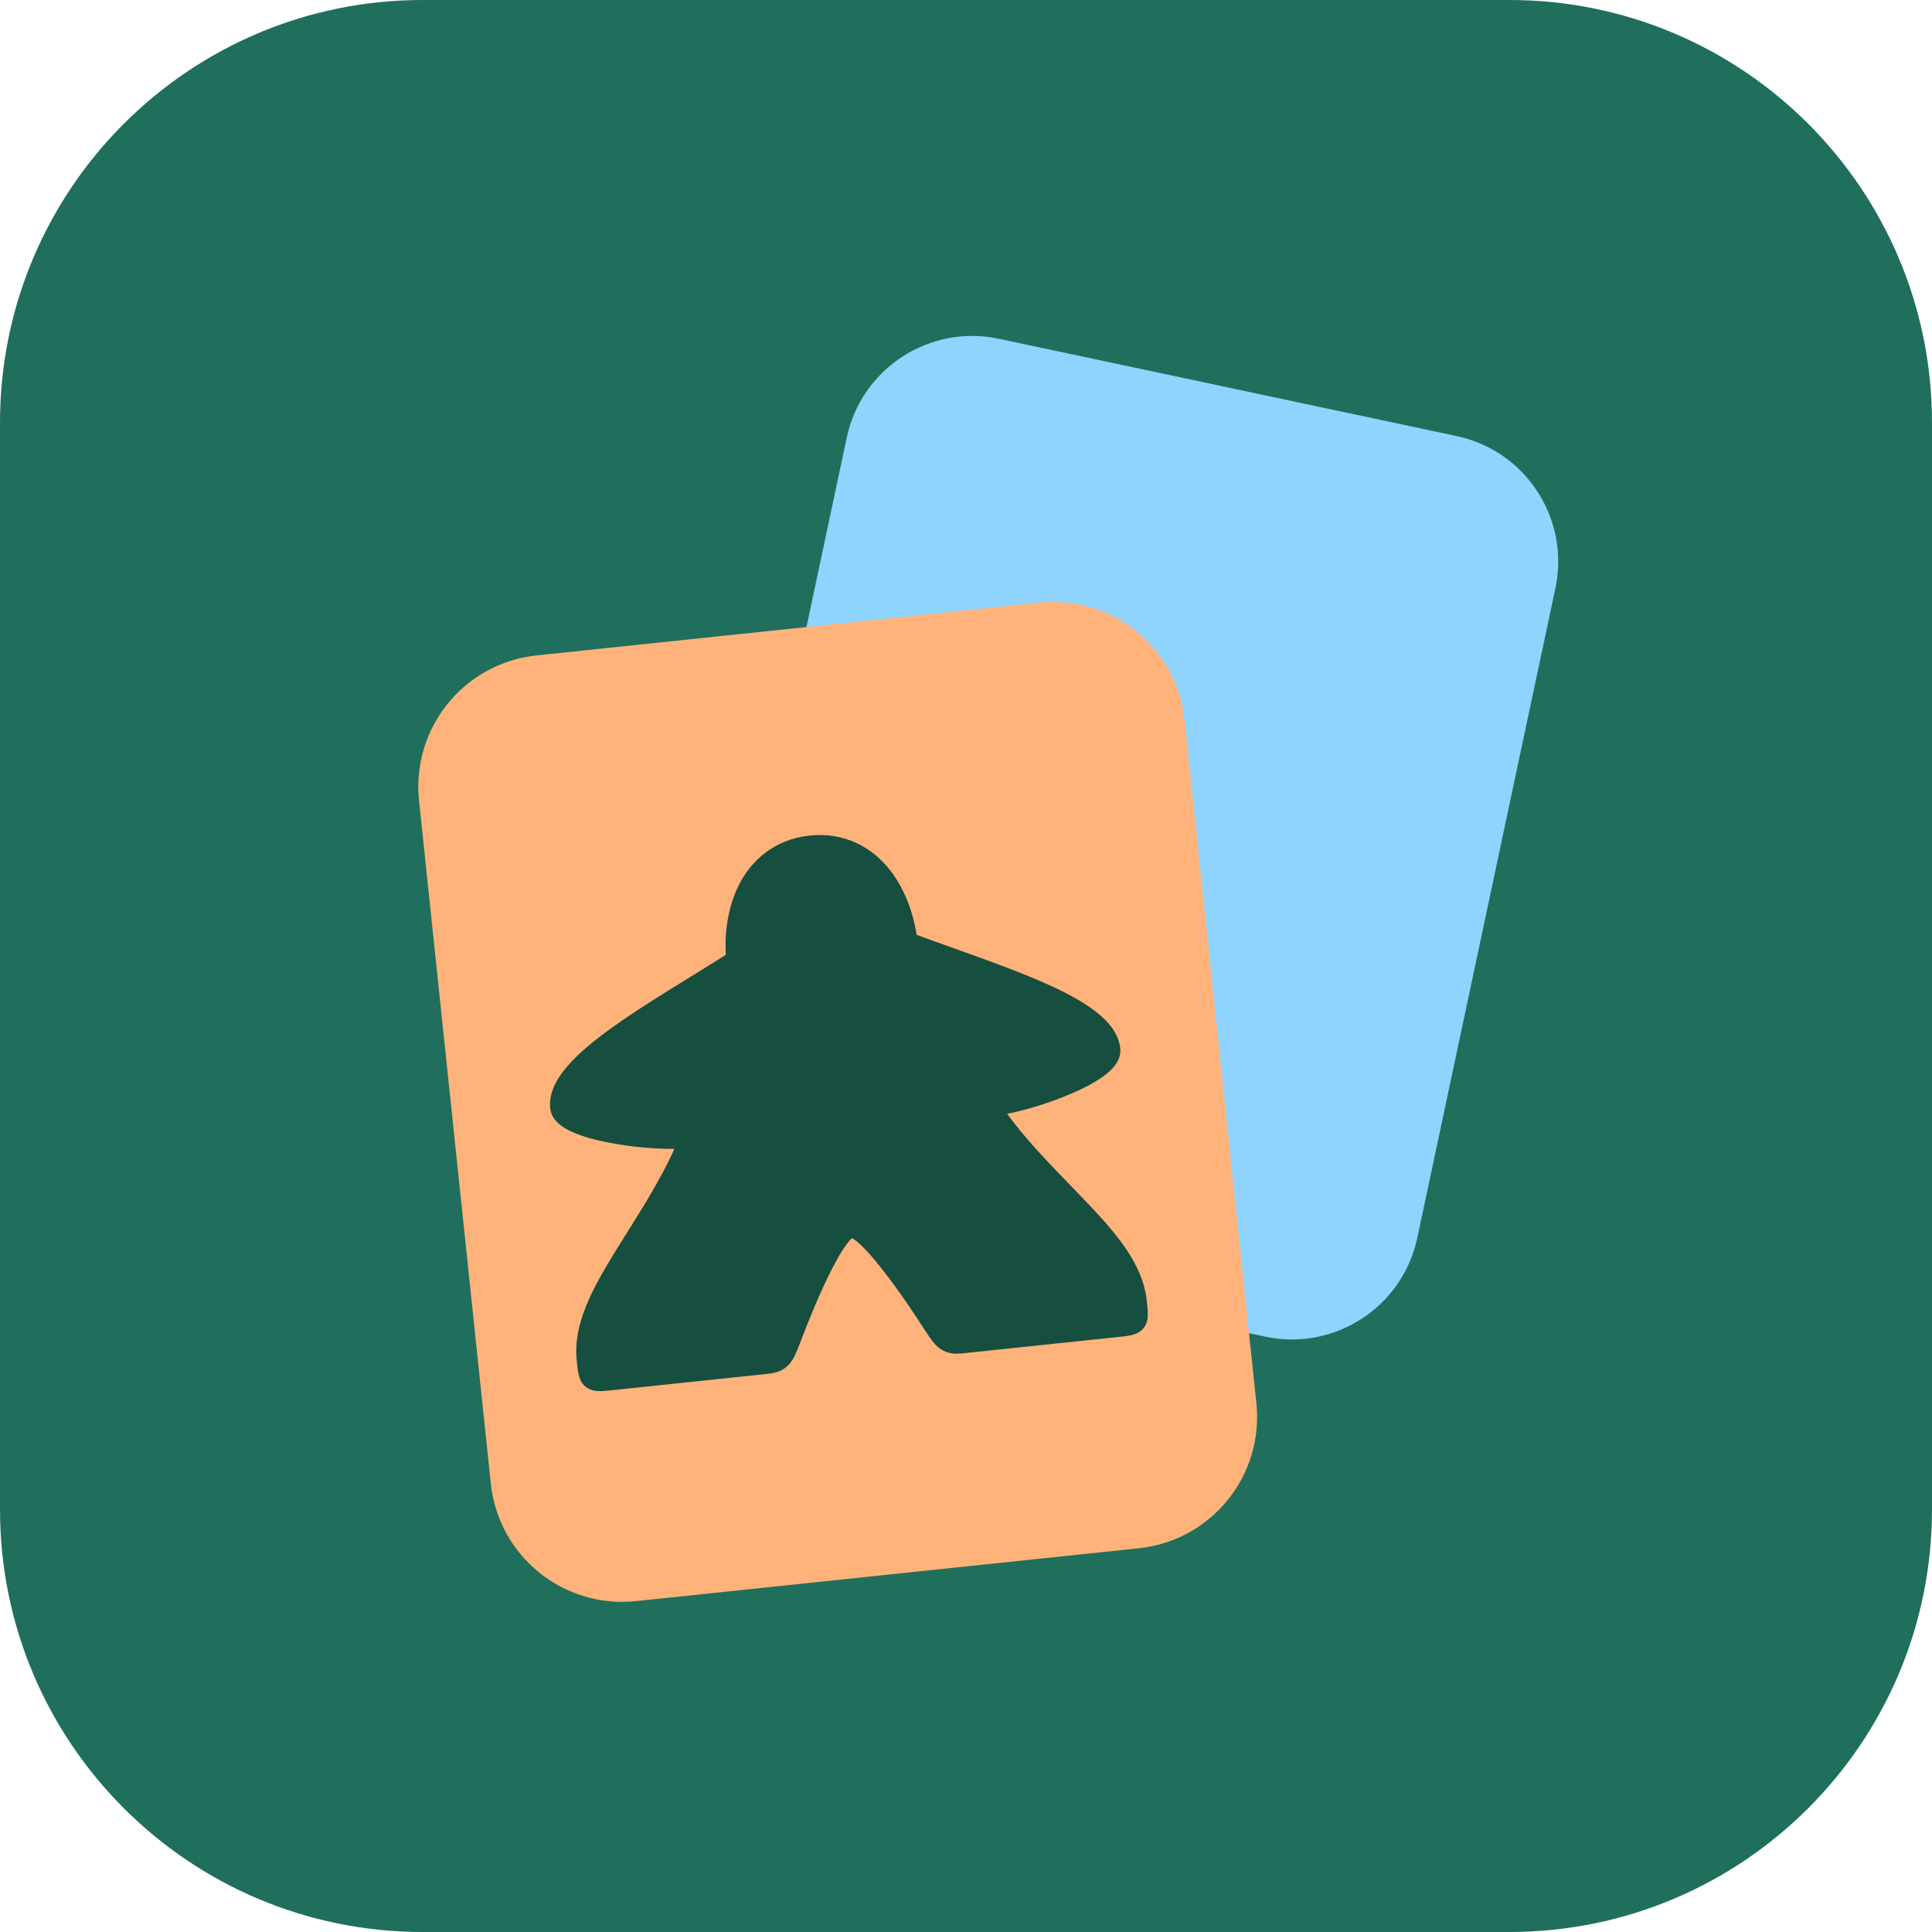
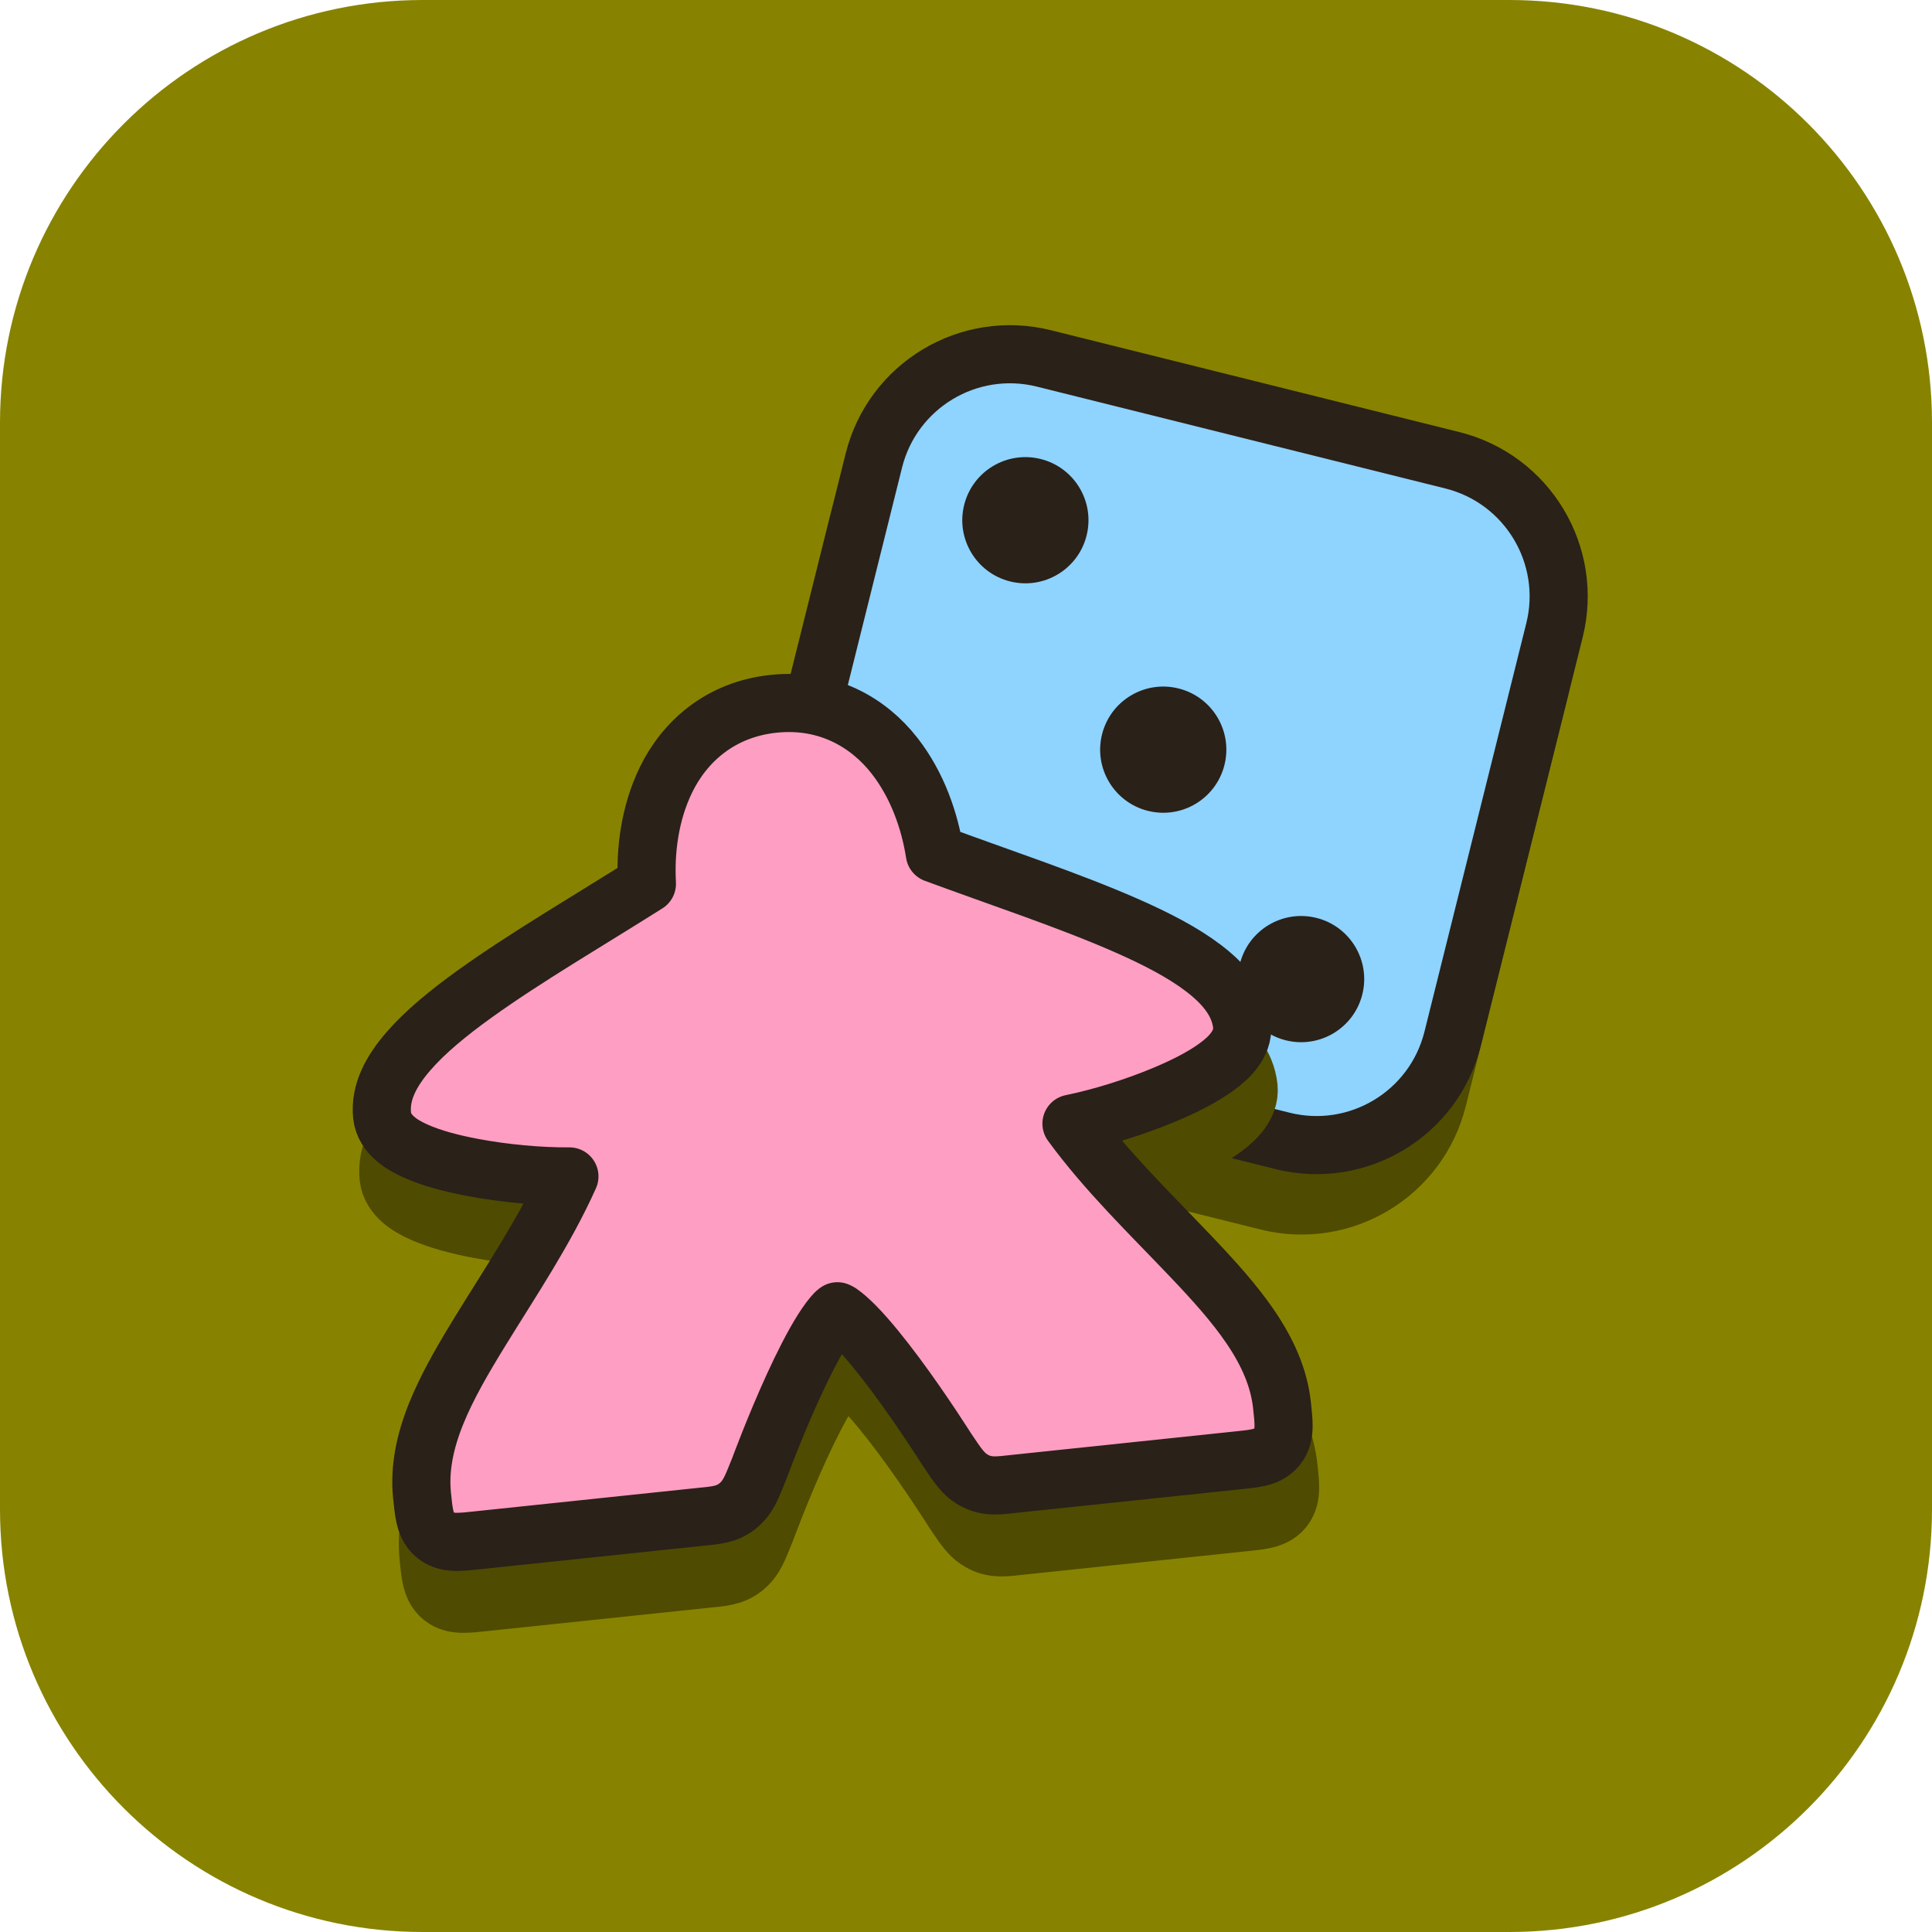
<svg xmlns="http://www.w3.org/2000/svg" viewBox="0 0 512 512">
-   <rect width="512" height="512" rx="112" fill="#1f6f5c" />
+   <rect width="512" height="512" rx="112" fill="#878300" />
  <g transform="translate(0.0 0.0) scale(1.0)">
-     <g transform="translate(300 222) rotate(12)">
-       <rect x="-96" y="-122" width="192" height="244" rx="34" fill="#8fd3ff" />
-     </g>
-     <g transform="translate(222 292) rotate(-6)">
-       <rect x="-102" y="-126" width="204" height="252" rx="35" fill="#ffb27a" />
-       <path transform="translate(0 -2) scale(.35) translate(-256 -252)" d="M256 54.99c-27 0-46.418 14.287-57.633 32.23-10.03 16.047-14.203 34.66-15.017 50.962-30.608 15.135-64.515 30.394-91.815 45.994-14.32 8.183-26.805 16.414-36.203 25.26C45.934 218.28 39 228.24 39 239.99c0 5 2.44 9.075 5.19 12.065 2.754 2.99 6.054 5.312 9.812 7.48 7.515 4.336 16.99 7.95 27.412 11.076 15.483 4.646 32.823 8.1 47.9 9.577-14.996 25.84-34.953 49.574-52.447 72.315C56.65 378.785 39 403.99 39 431.99c0 4-.044 7.123.31 10.26.355 3.137 1.256 7.053 4.41 10.156 3.155 3.104 7.017 3.938 10.163 4.28 3.146.345 6.315.304 10.38.304h111.542c8.097 0 14.026.492 20.125-3.43 6.1-3.92 8.324-9.275 12.67-17.275l.088-.16.08-.166s9.723-19.77 21.324-39.388c5.8-9.808 12.097-19.576 17.574-26.498 2.74-3.46 5.304-6.204 7.15-7.754.564-.472.82-.56 1.184-.76.363.2.62.288 1.184.76 1.846 1.55 4.41 4.294 7.15 7.754 5.477 6.922 11.774 16.69 17.574 26.498 11.6 19.618 21.324 39.387 21.324 39.387l.08.165.088.16c4.346 8 6.55 13.323 12.61 17.254 6.058 3.93 11.974 3.45 19.957 3.45H448c4 0 7.12.043 10.244-.304 3.123-.347 6.998-1.21 10.12-4.332 3.12-3.122 3.984-6.997 4.33-10.12.348-3.122.306-6.244.306-10.244 0-28-17.65-53.205-37.867-79.488-17.493-22.74-37.45-46.474-52.447-72.315 15.077-1.478 32.417-4.93 47.9-9.576 10.422-3.125 19.897-6.74 27.412-11.075 3.758-2.168 7.058-4.49 9.81-7.48 2.753-2.99 5.192-7.065 5.192-12.065 0-11.75-6.934-21.71-16.332-30.554-9.398-8.846-21.883-17.077-36.203-25.26-27.3-15.6-61.207-30.86-91.815-45.994-.814-16.3-4.988-34.915-15.017-50.96C302.418 69.276 283 54.99 256 54.99z" fill="#164e40" />
+     <g transform="translate(256 256) scale(1.1) translate(-263.48 -265.12)">
+       <g id="art">
+         <g transform="translate(311 213) rotate(14)">
+           <rect x="-84.5" y="-69.5" width="169" height="169" rx="33.8" fill="#4f4b00" stroke="#4f4b00" stroke-width="14" stroke-linejoin="round" />
+           <rect x="-84.5" y="-84.5" width="169" height="169" rx="33.8" fill="#8fd3ff" stroke="#2a2118" stroke-width="14" stroke-linejoin="round" />
+           <circle cx="-45.6" cy="-45.6" r="15.2" fill="#2a2118" />
+           <circle cx="0.0" cy="0.0" r="15.2" fill="#2a2118" />
+           <circle cx="45.6" cy="45.6" r="15.2" fill="#2a2118" />
+         </g>
+         <g transform="translate(227 296) rotate(-6) scale(0.48) translate(-256 -252)">
+           <path transform="translate(0 31.25)" d="M256 54.99c-27 0-46.418 14.287-57.633 32.23-10.03 16.047-14.203 34.66-15.017 50.962-30.608 15.135-64.515 30.394-91.815 45.994-14.32 8.183-26.805 16.414-36.203 25.26C45.934 218.28 39 228.24 39 239.99c0 5 2.44 9.075 5.19 12.065 2.754 2.99 6.054 5.312 9.812 7.48 7.515 4.336 16.99 7.95 27.412 11.076 15.483 4.646 32.823 8.1 47.9 9.577-14.996 25.84-34.953 49.574-52.447 72.315C56.65 378.785 39 403.99 39 431.99c0 4-.044 7.123.31 10.26.355 3.137 1.256 7.053 4.41 10.156 3.155 3.104 7.017 3.938 10.163 4.28 3.146.345 6.315.304 10.38.304h111.542c8.097 0 14.026.492 20.125-3.43 6.1-3.92 8.324-9.275 12.67-17.275l.088-.16.08-.166s9.723-19.77 21.324-39.388c5.8-9.808 12.097-19.576 17.574-26.498 2.74-3.46 5.304-6.204 7.15-7.754.564-.472.82-.56 1.184-.76.363.2.62.288 1.184.76 1.846 1.55 4.41 4.294 7.15 7.754 5.477 6.922 11.774 16.69 17.574 26.498 11.6 19.618 21.324 39.387 21.324 39.387l.08.165.088.16c4.346 8 6.55 13.323 12.61 17.254 6.058 3.93 11.974 3.45 19.957 3.45H448c4 0 7.12.043 10.244-.304 3.123-.347 6.998-1.21 10.12-4.332 3.12-3.122 3.984-6.997 4.33-10.12.348-3.122.306-6.244.306-10.244 0-28-17.65-53.205-37.867-79.488-17.493-22.74-37.45-46.474-52.447-72.315 15.077-1.478 32.417-4.93 47.9-9.576 10.422-3.125 19.897-6.74 27.412-11.075 3.758-2.168 7.058-4.49 9.81-7.48 2.753-2.99 5.192-7.065 5.192-12.065 0-11.75-6.934-21.71-16.332-30.554-9.398-8.846-21.883-17.077-36.203-25.26-27.3-15.6-61.207-30.86-91.815-45.994-.814-16.3-4.988-34.915-15.017-50.96C302.418 69.276 283 54.99 256 54.99z" fill="#4f4b00" stroke="#4f4b00" stroke-width="29.167" stroke-linejoin="round" />
+           <path d="M256 54.99c-27 0-46.418 14.287-57.633 32.23-10.03 16.047-14.203 34.66-15.017 50.962-30.608 15.135-64.515 30.394-91.815 45.994-14.32 8.183-26.805 16.414-36.203 25.26C45.934 218.28 39 228.24 39 239.99c0 5 2.44 9.075 5.19 12.065 2.754 2.99 6.054 5.312 9.812 7.48 7.515 4.336 16.99 7.95 27.412 11.076 15.483 4.646 32.823 8.1 47.9 9.577-14.996 25.84-34.953 49.574-52.447 72.315C56.65 378.785 39 403.99 39 431.99c0 4-.044 7.123.31 10.26.355 3.137 1.256 7.053 4.41 10.156 3.155 3.104 7.017 3.938 10.163 4.28 3.146.345 6.315.304 10.38.304h111.542c8.097 0 14.026.492 20.125-3.43 6.1-3.92 8.324-9.275 12.67-17.275l.088-.16.08-.166s9.723-19.77 21.324-39.388c5.8-9.808 12.097-19.576 17.574-26.498 2.74-3.46 5.304-6.204 7.15-7.754.564-.472.82-.56 1.184-.76.363.2.62.288 1.184.76 1.846 1.55 4.41 4.294 7.15 7.754 5.477 6.922 11.774 16.69 17.574 26.498 11.6 19.618 21.324 39.387 21.324 39.387l.08.165.088.16c4.346 8 6.55 13.323 12.61 17.254 6.058 3.93 11.974 3.45 19.957 3.45H448c4 0 7.12.043 10.244-.304 3.123-.347 6.998-1.21 10.12-4.332 3.12-3.122 3.984-6.997 4.33-10.12.348-3.122.306-6.244.306-10.244 0-28-17.65-53.205-37.867-79.488-17.493-22.74-37.45-46.474-52.447-72.315 15.077-1.478 32.417-4.93 47.9-9.576 10.422-3.125 19.897-6.74 27.412-11.075 3.758-2.168 7.058-4.49 9.81-7.48 2.753-2.99 5.192-7.065 5.192-12.065 0-11.75-6.934-21.71-16.332-30.554-9.398-8.846-21.883-17.077-36.203-25.26-27.3-15.6-61.207-30.86-91.815-45.994-.814-16.3-4.988-34.915-15.017-50.96C302.418 69.276 283 54.99 256 54.99z" fill="#ff9ec3" stroke="#2a2118" stroke-width="29.167" stroke-linejoin="round" />
+         </g>
+       </g>
    </g>
  </g>
</svg>
